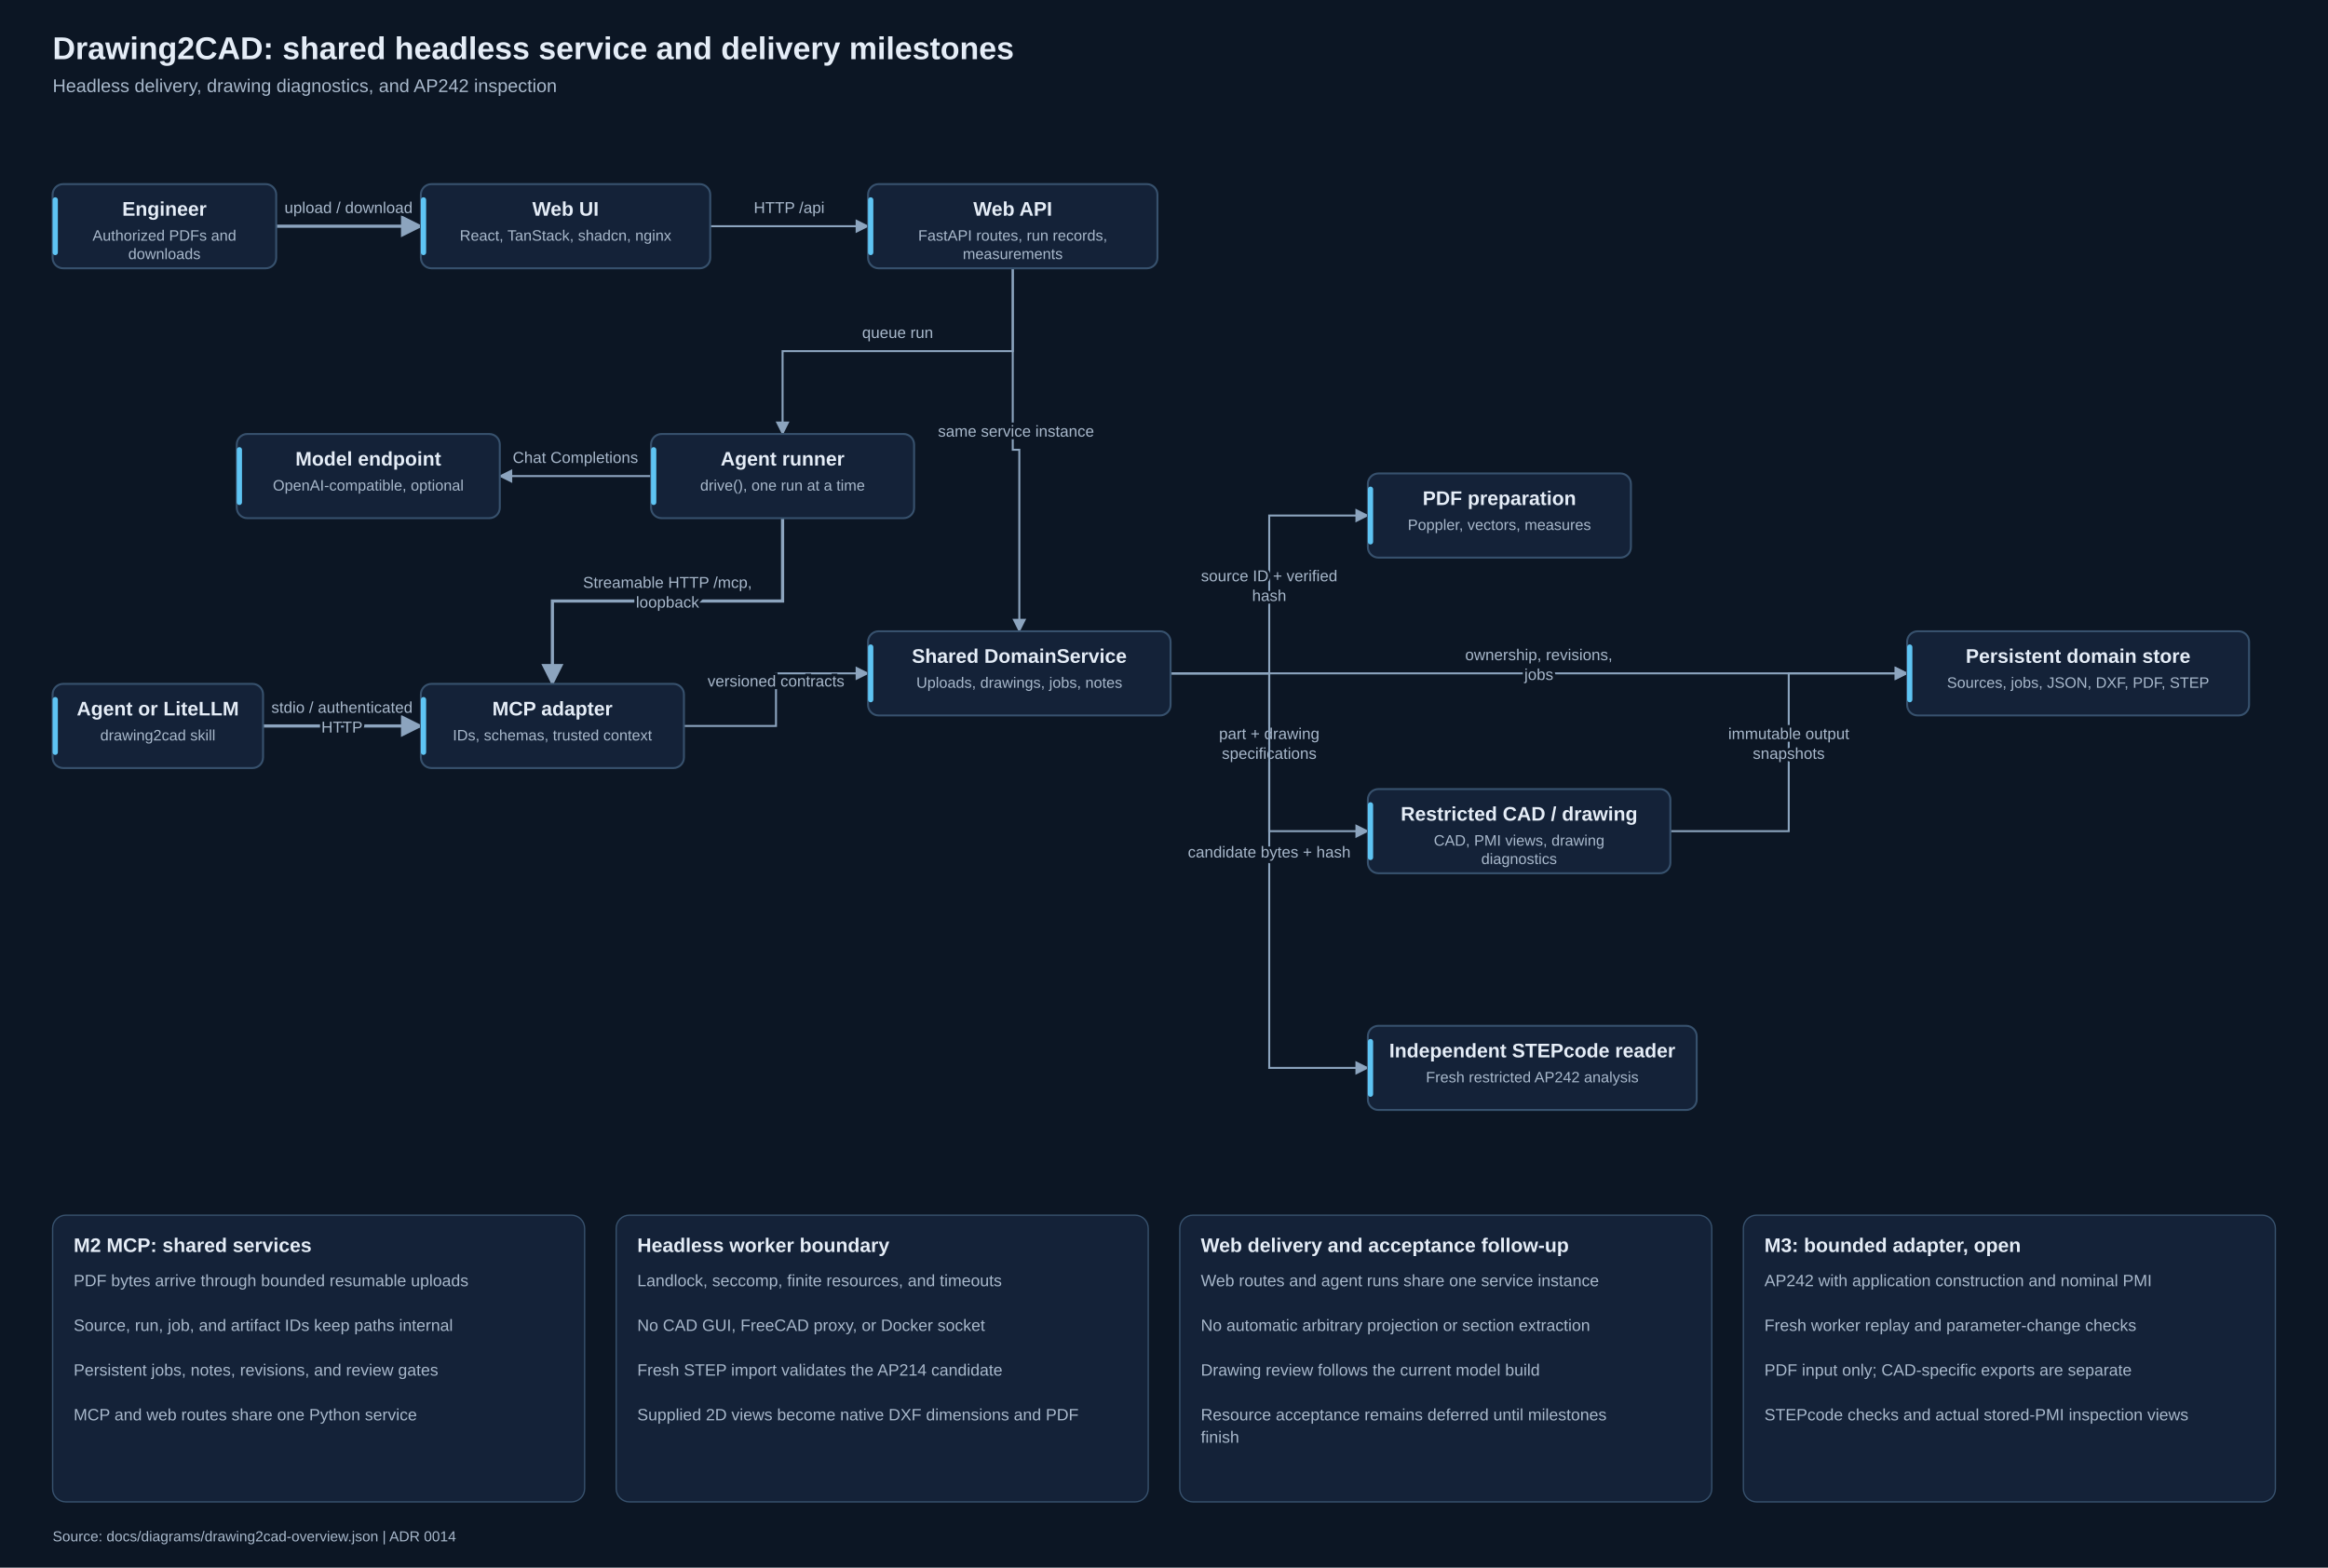
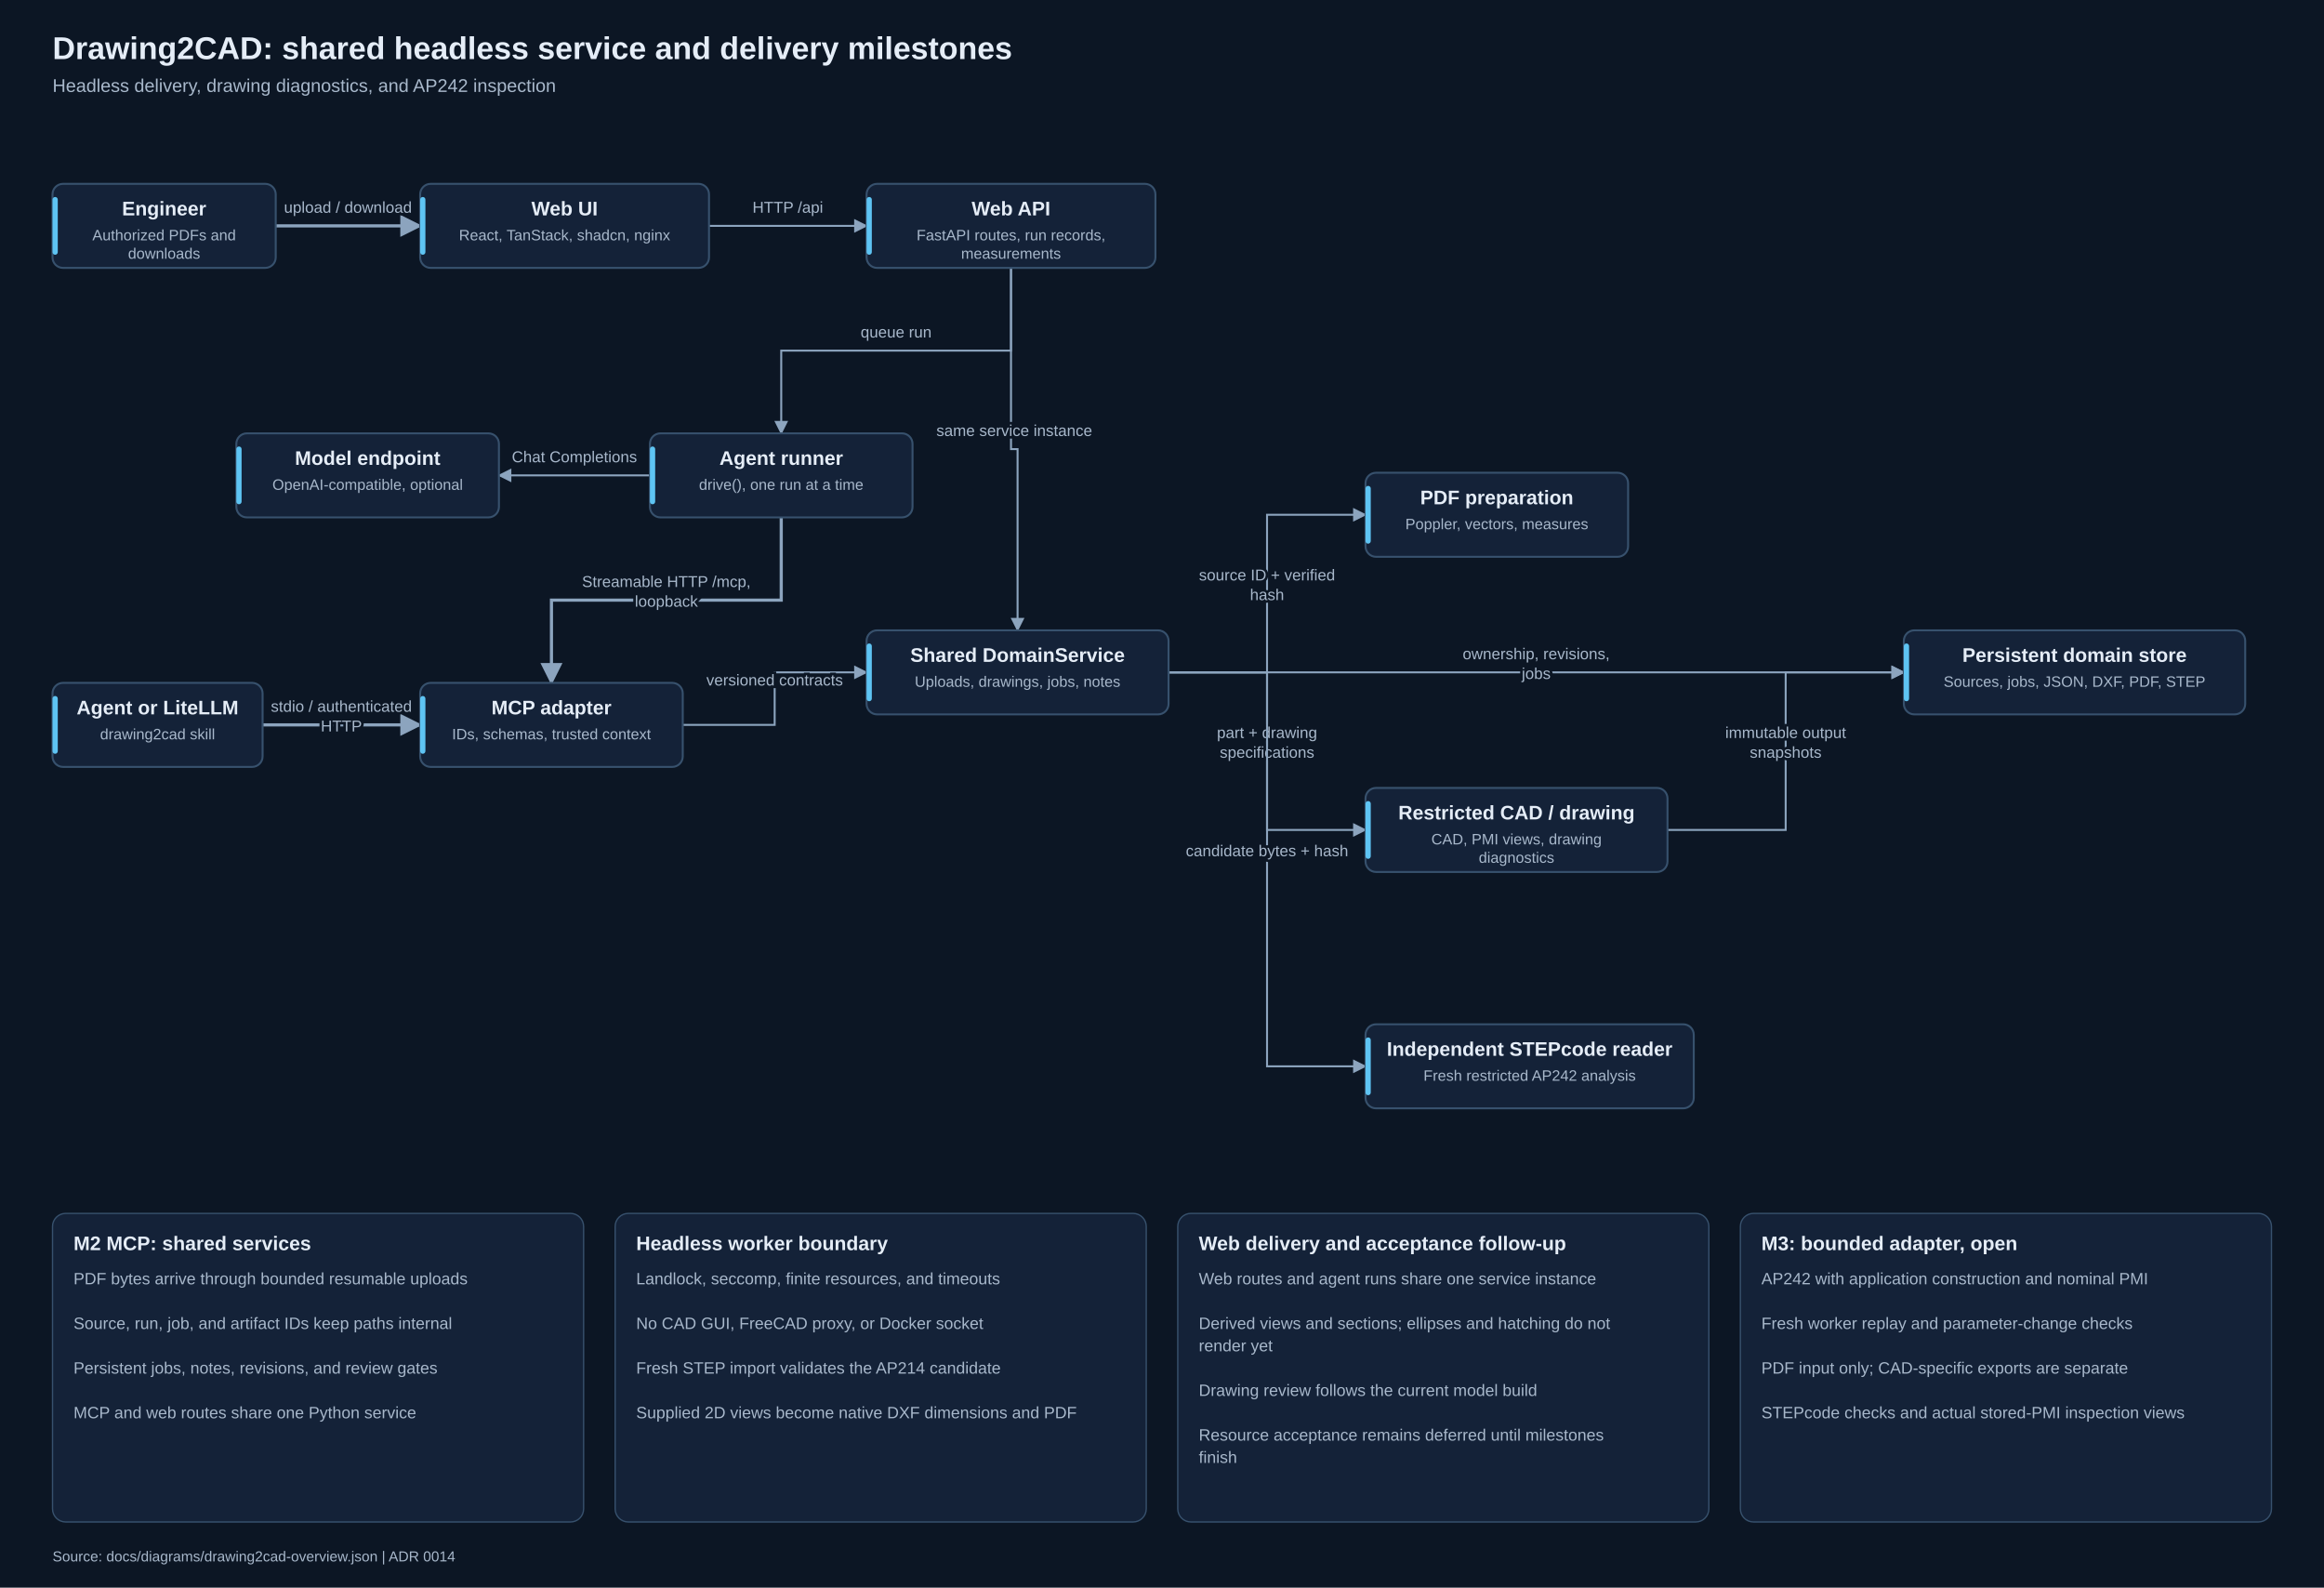
- <svg xmlns="http://www.w3.org/2000/svg" viewBox="0 0 1770 1192" role="img" aria-labelledby="title desc">
-   <rect width="1770" height="1192" fill="#0c1624" />
+ <svg xmlns="http://www.w3.org/2000/svg" viewBox="0 0 1770 1209" role="img" aria-labelledby="title desc">
+   <rect width="1770" height="1209" fill="#0c1624" />
  <g font-family="Arial, Helvetica, sans-serif">
    <defs>
      <marker id="arrow" viewBox="0 0 10 10" refX="9" refY="5" markerWidth="7" markerHeight="7" orient="auto-start-reverse">
        <path d="M 0 0 L 10 5 L 0 10 z" fill="#8ca4be" />
      </marker>
    </defs>
    <text x="40" y="45" font-size="24" fill="#e5edf7" font-weight="700" text-anchor="start">Drawing2CAD: shared headless service and delivery milestones</text>
    <text x="40" y="70" font-size="14" fill="#a8b8cb" font-weight="400" text-anchor="start">Headless delivery, drawing diagnostics, and AP242 inspection</text>
    <path d="M210,172 H265 V172 H320" fill="none" stroke="#8ca4be" stroke-width="2.4" marker-end="url(#arrow)" />
    <text x="265" y="162" text-anchor="middle" font-size="12" fill="#a8b8cb" stroke="#0c1624" stroke-width="4" paint-order="stroke">upload / download</text>
    <path d="M540,172 H600 V172 H660" fill="none" stroke="#8ca4be" stroke-width="1.5" marker-end="url(#arrow)" />
    <text x="600" y="162" text-anchor="middle" font-size="12" fill="#a8b8cb" stroke="#0c1624" stroke-width="4" paint-order="stroke">HTTP /api</text>
    <path d="M770,204 V342 H775 V480" fill="none" stroke="#8ca4be" stroke-width="1.5" marker-end="url(#arrow)" />
    <text x="772.5" y="332" text-anchor="middle" font-size="12" fill="#a8b8cb" stroke="#0c1624" stroke-width="4" paint-order="stroke">same service instance</text>
    <path d="M770,204 V267 H595 V330" fill="none" stroke="#8ca4be" stroke-width="1.5" marker-end="url(#arrow)" />
    <text x="682.5" y="257" text-anchor="middle" font-size="12" fill="#a8b8cb" stroke="#0c1624" stroke-width="4" paint-order="stroke">queue run</text>
    <path d="M495,362 H437.5 V362 H380" fill="none" stroke="#8ca4be" stroke-width="1.5" marker-end="url(#arrow)" />
    <text x="437.5" y="352" text-anchor="middle" font-size="12" fill="#a8b8cb" stroke="#0c1624" stroke-width="4" paint-order="stroke">Chat Completions</text>
    <path d="M595,394 V457 H420 V520" fill="none" stroke="#8ca4be" stroke-width="2.4" marker-end="url(#arrow)" />
    <text x="507.5" y="447" text-anchor="middle" font-size="12" fill="#a8b8cb" stroke="#0c1624" stroke-width="4" paint-order="stroke">Streamable HTTP /mcp,</text>
    <text x="507.5" y="462" text-anchor="middle" font-size="12" fill="#a8b8cb" stroke="#0c1624" stroke-width="4" paint-order="stroke">loopback</text>
    <path d="M200,552 H260 V552 H320" fill="none" stroke="#8ca4be" stroke-width="2.4" marker-end="url(#arrow)" />
    <text x="260" y="542" text-anchor="middle" font-size="12" fill="#a8b8cb" stroke="#0c1624" stroke-width="4" paint-order="stroke">stdio / authenticated</text>
    <text x="260" y="557" text-anchor="middle" font-size="12" fill="#a8b8cb" stroke="#0c1624" stroke-width="4" paint-order="stroke">HTTP</text>
    <path d="M520,552 H590 V512 H660" fill="none" stroke="#8ca4be" stroke-width="1.5" marker-end="url(#arrow)" />
    <text x="590" y="522" text-anchor="middle" font-size="12" fill="#a8b8cb" stroke="#0c1624" stroke-width="4" paint-order="stroke">versioned contracts</text>
    <path d="M890,512 H965 V392 H1040" fill="none" stroke="#8ca4be" stroke-width="1.5" marker-end="url(#arrow)" />
    <text x="965" y="442" text-anchor="middle" font-size="12" fill="#a8b8cb" stroke="#0c1624" stroke-width="4" paint-order="stroke">source ID + verified</text>
    <text x="965" y="457" text-anchor="middle" font-size="12" fill="#a8b8cb" stroke="#0c1624" stroke-width="4" paint-order="stroke">hash</text>
    <path d="M890,512 H965 V632 H1040" fill="none" stroke="#8ca4be" stroke-width="1.5" marker-end="url(#arrow)" />
    <text x="965" y="562" text-anchor="middle" font-size="12" fill="#a8b8cb" stroke="#0c1624" stroke-width="4" paint-order="stroke">part + drawing</text>
    <text x="965" y="577" text-anchor="middle" font-size="12" fill="#a8b8cb" stroke="#0c1624" stroke-width="4" paint-order="stroke">specifications</text>
    <path d="M890,512 H965 V812 H1040" fill="none" stroke="#8ca4be" stroke-width="1.5" marker-end="url(#arrow)" />
    <text x="965" y="652" text-anchor="middle" font-size="12" fill="#a8b8cb" stroke="#0c1624" stroke-width="4" paint-order="stroke">candidate bytes + hash</text>
    <path d="M890,512 H1170 V512 H1450" fill="none" stroke="#8ca4be" stroke-width="1.5" marker-end="url(#arrow)" />
    <text x="1170" y="502" text-anchor="middle" font-size="12" fill="#a8b8cb" stroke="#0c1624" stroke-width="4" paint-order="stroke">ownership, revisions,</text>
    <text x="1170" y="517" text-anchor="middle" font-size="12" fill="#a8b8cb" stroke="#0c1624" stroke-width="4" paint-order="stroke">jobs</text>
    <path d="M1270,632 H1360 V512 H1450" fill="none" stroke="#8ca4be" stroke-width="1.5" marker-end="url(#arrow)" />
    <text x="1360" y="562" text-anchor="middle" font-size="12" fill="#a8b8cb" stroke="#0c1624" stroke-width="4" paint-order="stroke">immutable output</text>
    <text x="1360" y="577" text-anchor="middle" font-size="12" fill="#a8b8cb" stroke="#0c1624" stroke-width="4" paint-order="stroke">snapshots</text>
    <g id="engineer">
      <rect x="40" y="140" width="170" height="64" rx="8" fill="#142238" stroke="#37516d" stroke-width="1.5" />
      <rect x="40" y="150" width="4" height="44" rx="2" fill="#5ec4f3" />
      <text x="125" y="164" font-size="15" fill="#e5edf7" font-weight="700" text-anchor="middle">Engineer</text>
      <text x="125" y="183" font-size="11.5" fill="#a8b8cb" font-weight="400" text-anchor="middle">Authorized PDFs and</text>
      <text x="125" y="197" font-size="11.5" fill="#a8b8cb" font-weight="400" text-anchor="middle">downloads</text>
    </g>
    <g id="webui">
      <rect x="320" y="140" width="220" height="64" rx="8" fill="#142238" stroke="#37516d" stroke-width="1.5" />
      <rect x="320" y="150" width="4" height="44" rx="2" fill="#5ec4f3" />
      <text x="430" y="164" font-size="15" fill="#e5edf7" font-weight="700" text-anchor="middle">Web UI</text>
      <text x="430" y="183" font-size="11.5" fill="#a8b8cb" font-weight="400" text-anchor="middle">React, TanStack, shadcn, nginx</text>
    </g>
    <g id="demoapi">
      <rect x="660" y="140" width="220" height="64" rx="8" fill="#142238" stroke="#37516d" stroke-width="1.5" />
      <rect x="660" y="150" width="4" height="44" rx="2" fill="#5ec4f3" />
      <text x="770" y="164" font-size="15" fill="#e5edf7" font-weight="700" text-anchor="middle">Web API</text>
      <text x="770" y="183" font-size="11.5" fill="#a8b8cb" font-weight="400" text-anchor="middle">FastAPI routes, run records,</text>
      <text x="770" y="197" font-size="11.5" fill="#a8b8cb" font-weight="400" text-anchor="middle">measurements</text>
    </g>
    <g id="demotools">
      <rect x="660" y="480" width="230" height="64" rx="8" fill="#142238" stroke="#37516d" stroke-width="1.5" />
      <rect x="660" y="490" width="4" height="44" rx="2" fill="#5ec4f3" />
      <text x="775" y="504" font-size="15" fill="#e5edf7" font-weight="700" text-anchor="middle">Shared DomainService</text>
      <text x="775" y="523" font-size="11.5" fill="#a8b8cb" font-weight="400" text-anchor="middle">Uploads, drawings, jobs, notes</text>
    </g>
    <g id="model">
      <rect x="180" y="330" width="200" height="64" rx="8" fill="#142238" stroke="#37516d" stroke-width="1.5" />
      <rect x="180" y="340" width="4" height="44" rx="2" fill="#5ec4f3" />
      <text x="280" y="354" font-size="15" fill="#e5edf7" font-weight="700" text-anchor="middle">Model endpoint</text>
      <text x="280" y="373" font-size="11.5" fill="#a8b8cb" font-weight="400" text-anchor="middle">OpenAI-compatible, optional</text>
    </g>
    <g id="runner">
      <rect x="495" y="330" width="200" height="64" rx="8" fill="#142238" stroke="#37516d" stroke-width="1.5" />
      <rect x="495" y="340" width="4" height="44" rx="2" fill="#5ec4f3" />
      <text x="595" y="354" font-size="15" fill="#e5edf7" font-weight="700" text-anchor="middle">Agent runner</text>
      <text x="595" y="373" font-size="11.5" fill="#a8b8cb" font-weight="400" text-anchor="middle">drive(), one run at a time</text>
    </g>
    <g id="agent">
      <rect x="40" y="520" width="160" height="64" rx="8" fill="#142238" stroke="#37516d" stroke-width="1.5" />
      <rect x="40" y="530" width="4" height="44" rx="2" fill="#5ec4f3" />
      <text x="120" y="544" font-size="15" fill="#e5edf7" font-weight="700" text-anchor="middle">Agent or LiteLLM</text>
      <text x="120" y="563" font-size="11.5" fill="#a8b8cb" font-weight="400" text-anchor="middle">drawing2cad skill</text>
    </g>
    <g id="mcp">
      <rect x="320" y="520" width="200" height="64" rx="8" fill="#142238" stroke="#37516d" stroke-width="1.5" />
      <rect x="320" y="530" width="4" height="44" rx="2" fill="#5ec4f3" />
      <text x="420" y="544" font-size="15" fill="#e5edf7" font-weight="700" text-anchor="middle">MCP adapter</text>
      <text x="420" y="563" font-size="11.5" fill="#a8b8cb" font-weight="400" text-anchor="middle">IDs, schemas, trusted context</text>
    </g>
    <g id="pdf">
      <rect x="1040" y="360" width="200" height="64" rx="8" fill="#142238" stroke="#37516d" stroke-width="1.5" />
      <rect x="1040" y="370" width="4" height="44" rx="2" fill="#5ec4f3" />
      <text x="1140" y="384" font-size="15" fill="#e5edf7" font-weight="700" text-anchor="middle">PDF preparation</text>
      <text x="1140" y="403" font-size="11.5" fill="#a8b8cb" font-weight="400" text-anchor="middle">Poppler, vectors, measures</text>
    </g>
    <g id="worker">
      <rect x="1040" y="600" width="230" height="64" rx="8" fill="#142238" stroke="#37516d" stroke-width="1.5" />
      <rect x="1040" y="610" width="4" height="44" rx="2" fill="#5ec4f3" />
      <text x="1155" y="624" font-size="15" fill="#e5edf7" font-weight="700" text-anchor="middle">Restricted CAD / drawing</text>
      <text x="1155" y="643" font-size="11.5" fill="#a8b8cb" font-weight="400" text-anchor="middle">CAD, PMI views, drawing</text>
      <text x="1155" y="657" font-size="11.5" fill="#a8b8cb" font-weight="400" text-anchor="middle">diagnostics</text>
    </g>
    <g id="analyzer">
      <rect x="1040" y="780" width="250" height="64" rx="8" fill="#142238" stroke="#37516d" stroke-width="1.5" />
      <rect x="1040" y="790" width="4" height="44" rx="2" fill="#5ec4f3" />
      <text x="1165" y="804" font-size="15" fill="#e5edf7" font-weight="700" text-anchor="middle">Independent STEPcode reader</text>
      <text x="1165" y="823" font-size="11.5" fill="#a8b8cb" font-weight="400" text-anchor="middle">Fresh restricted AP242 analysis</text>
    </g>
    <g id="artifacts">
      <rect x="1450" y="480" width="260" height="64" rx="8" fill="#142238" stroke="#37516d" stroke-width="1.5" />
      <rect x="1450" y="490" width="4" height="44" rx="2" fill="#5ec4f3" />
      <text x="1580" y="504" font-size="15" fill="#e5edf7" font-weight="700" text-anchor="middle">Persistent domain store</text>
      <text x="1580" y="523" font-size="11.5" fill="#a8b8cb" font-weight="400" text-anchor="middle">Sources, jobs, JSON, DXF, PDF, STEP</text>
    </g>
-     <rect x="40" y="924" width="404.5" height="218" rx="10" fill="#142238" stroke="#37516d" />
+     <rect x="40" y="924" width="404.5" height="235" rx="10" fill="#142238" stroke="#37516d" />
    <text x="56" y="952" font-size="15" fill="#e5edf7" font-weight="700" text-anchor="start">M2 MCP: shared services</text>
    <text x="56" y="978" font-size="12.5" fill="#a8b8cb" font-weight="400" text-anchor="start">PDF bytes arrive through bounded resumable uploads</text>
    <text x="56" y="995" font-size="12.5" fill="#a8b8cb" font-weight="400" text-anchor="start" />
    <text x="56" y="1012" font-size="12.5" fill="#a8b8cb" font-weight="400" text-anchor="start">Source, run, job, and artifact IDs keep paths internal</text>
    <text x="56" y="1029" font-size="12.5" fill="#a8b8cb" font-weight="400" text-anchor="start" />
    <text x="56" y="1046" font-size="12.5" fill="#a8b8cb" font-weight="400" text-anchor="start">Persistent jobs, notes, revisions, and review gates</text>
    <text x="56" y="1063" font-size="12.5" fill="#a8b8cb" font-weight="400" text-anchor="start" />
    <text x="56" y="1080" font-size="12.5" fill="#a8b8cb" font-weight="400" text-anchor="start">MCP and web routes share one Python service</text>
    <text x="56" y="1097" font-size="12.5" fill="#a8b8cb" font-weight="400" text-anchor="start" />
-     <rect x="468.5" y="924" width="404.5" height="218" rx="10" fill="#142238" stroke="#37516d" />
+     <rect x="468.5" y="924" width="404.5" height="235" rx="10" fill="#142238" stroke="#37516d" />
    <text x="484.5" y="952" font-size="15" fill="#e5edf7" font-weight="700" text-anchor="start">Headless worker boundary</text>
    <text x="484.5" y="978" font-size="12.5" fill="#a8b8cb" font-weight="400" text-anchor="start">Landlock, seccomp, finite resources, and timeouts</text>
    <text x="484.5" y="995" font-size="12.5" fill="#a8b8cb" font-weight="400" text-anchor="start" />
    <text x="484.5" y="1012" font-size="12.5" fill="#a8b8cb" font-weight="400" text-anchor="start">No CAD GUI, FreeCAD proxy, or Docker socket</text>
    <text x="484.5" y="1029" font-size="12.5" fill="#a8b8cb" font-weight="400" text-anchor="start" />
    <text x="484.5" y="1046" font-size="12.5" fill="#a8b8cb" font-weight="400" text-anchor="start">Fresh STEP import validates the AP214 candidate</text>
    <text x="484.5" y="1063" font-size="12.5" fill="#a8b8cb" font-weight="400" text-anchor="start" />
    <text x="484.5" y="1080" font-size="12.5" fill="#a8b8cb" font-weight="400" text-anchor="start">Supplied 2D views become native DXF dimensions and PDF</text>
    <text x="484.5" y="1097" font-size="12.5" fill="#a8b8cb" font-weight="400" text-anchor="start" />
-     <rect x="897" y="924" width="404.5" height="218" rx="10" fill="#142238" stroke="#37516d" />
+     <rect x="897" y="924" width="404.5" height="235" rx="10" fill="#142238" stroke="#37516d" />
    <text x="913" y="952" font-size="15" fill="#e5edf7" font-weight="700" text-anchor="start">Web delivery and acceptance follow-up</text>
    <text x="913" y="978" font-size="12.5" fill="#a8b8cb" font-weight="400" text-anchor="start">Web routes and agent runs share one service instance</text>
    <text x="913" y="995" font-size="12.5" fill="#a8b8cb" font-weight="400" text-anchor="start" />
-     <text x="913" y="1012" font-size="12.5" fill="#a8b8cb" font-weight="400" text-anchor="start">No automatic arbitrary projection or section extraction</text>
-     <text x="913" y="1029" font-size="12.5" fill="#a8b8cb" font-weight="400" text-anchor="start" />
-     <text x="913" y="1046" font-size="12.5" fill="#a8b8cb" font-weight="400" text-anchor="start">Drawing review follows the current model build</text>
-     <text x="913" y="1063" font-size="12.5" fill="#a8b8cb" font-weight="400" text-anchor="start" />
-     <text x="913" y="1080" font-size="12.5" fill="#a8b8cb" font-weight="400" text-anchor="start">Resource acceptance remains deferred until milestones</text>
-     <text x="913" y="1097" font-size="12.5" fill="#a8b8cb" font-weight="400" text-anchor="start">finish</text>
-     <text x="913" y="1114" font-size="12.5" fill="#a8b8cb" font-weight="400" text-anchor="start" />
-     <rect x="1325.5" y="924" width="404.5" height="218" rx="10" fill="#142238" stroke="#37516d" />
+     <text x="913" y="1012" font-size="12.5" fill="#a8b8cb" font-weight="400" text-anchor="start">Derived views and sections; ellipses and hatching do not</text>
+     <text x="913" y="1029" font-size="12.5" fill="#a8b8cb" font-weight="400" text-anchor="start">render yet</text>
+     <text x="913" y="1046" font-size="12.5" fill="#a8b8cb" font-weight="400" text-anchor="start" />
+     <text x="913" y="1063" font-size="12.5" fill="#a8b8cb" font-weight="400" text-anchor="start">Drawing review follows the current model build</text>
+     <text x="913" y="1080" font-size="12.5" fill="#a8b8cb" font-weight="400" text-anchor="start" />
+     <text x="913" y="1097" font-size="12.5" fill="#a8b8cb" font-weight="400" text-anchor="start">Resource acceptance remains deferred until milestones</text>
+     <text x="913" y="1114" font-size="12.5" fill="#a8b8cb" font-weight="400" text-anchor="start">finish</text>
+     <text x="913" y="1131" font-size="12.5" fill="#a8b8cb" font-weight="400" text-anchor="start" />
+     <rect x="1325.5" y="924" width="404.5" height="235" rx="10" fill="#142238" stroke="#37516d" />
    <text x="1341.5" y="952" font-size="15" fill="#e5edf7" font-weight="700" text-anchor="start">M3: bounded adapter, open</text>
    <text x="1341.5" y="978" font-size="12.5" fill="#a8b8cb" font-weight="400" text-anchor="start">AP242 with application construction and nominal PMI</text>
    <text x="1341.5" y="995" font-size="12.5" fill="#a8b8cb" font-weight="400" text-anchor="start" />
    <text x="1341.5" y="1012" font-size="12.5" fill="#a8b8cb" font-weight="400" text-anchor="start">Fresh worker replay and parameter-change checks</text>
    <text x="1341.5" y="1029" font-size="12.5" fill="#a8b8cb" font-weight="400" text-anchor="start" />
    <text x="1341.5" y="1046" font-size="12.5" fill="#a8b8cb" font-weight="400" text-anchor="start">PDF input only; CAD-specific exports are separate</text>
    <text x="1341.5" y="1063" font-size="12.5" fill="#a8b8cb" font-weight="400" text-anchor="start" />
    <text x="1341.5" y="1080" font-size="12.5" fill="#a8b8cb" font-weight="400" text-anchor="start">STEPcode checks and actual stored-PMI inspection views</text>
    <text x="1341.5" y="1097" font-size="12.5" fill="#a8b8cb" font-weight="400" text-anchor="start" />
-     <text x="40" y="1172" font-size="11" fill="#a8b8cb" font-weight="400" text-anchor="start">Source: docs/diagrams/drawing2cad-overview.json | ADR 0014</text>
+     <text x="40" y="1189" font-size="11" fill="#a8b8cb" font-weight="400" text-anchor="start">Source: docs/diagrams/drawing2cad-overview.json | ADR 0014</text>
  </g>
</svg>
